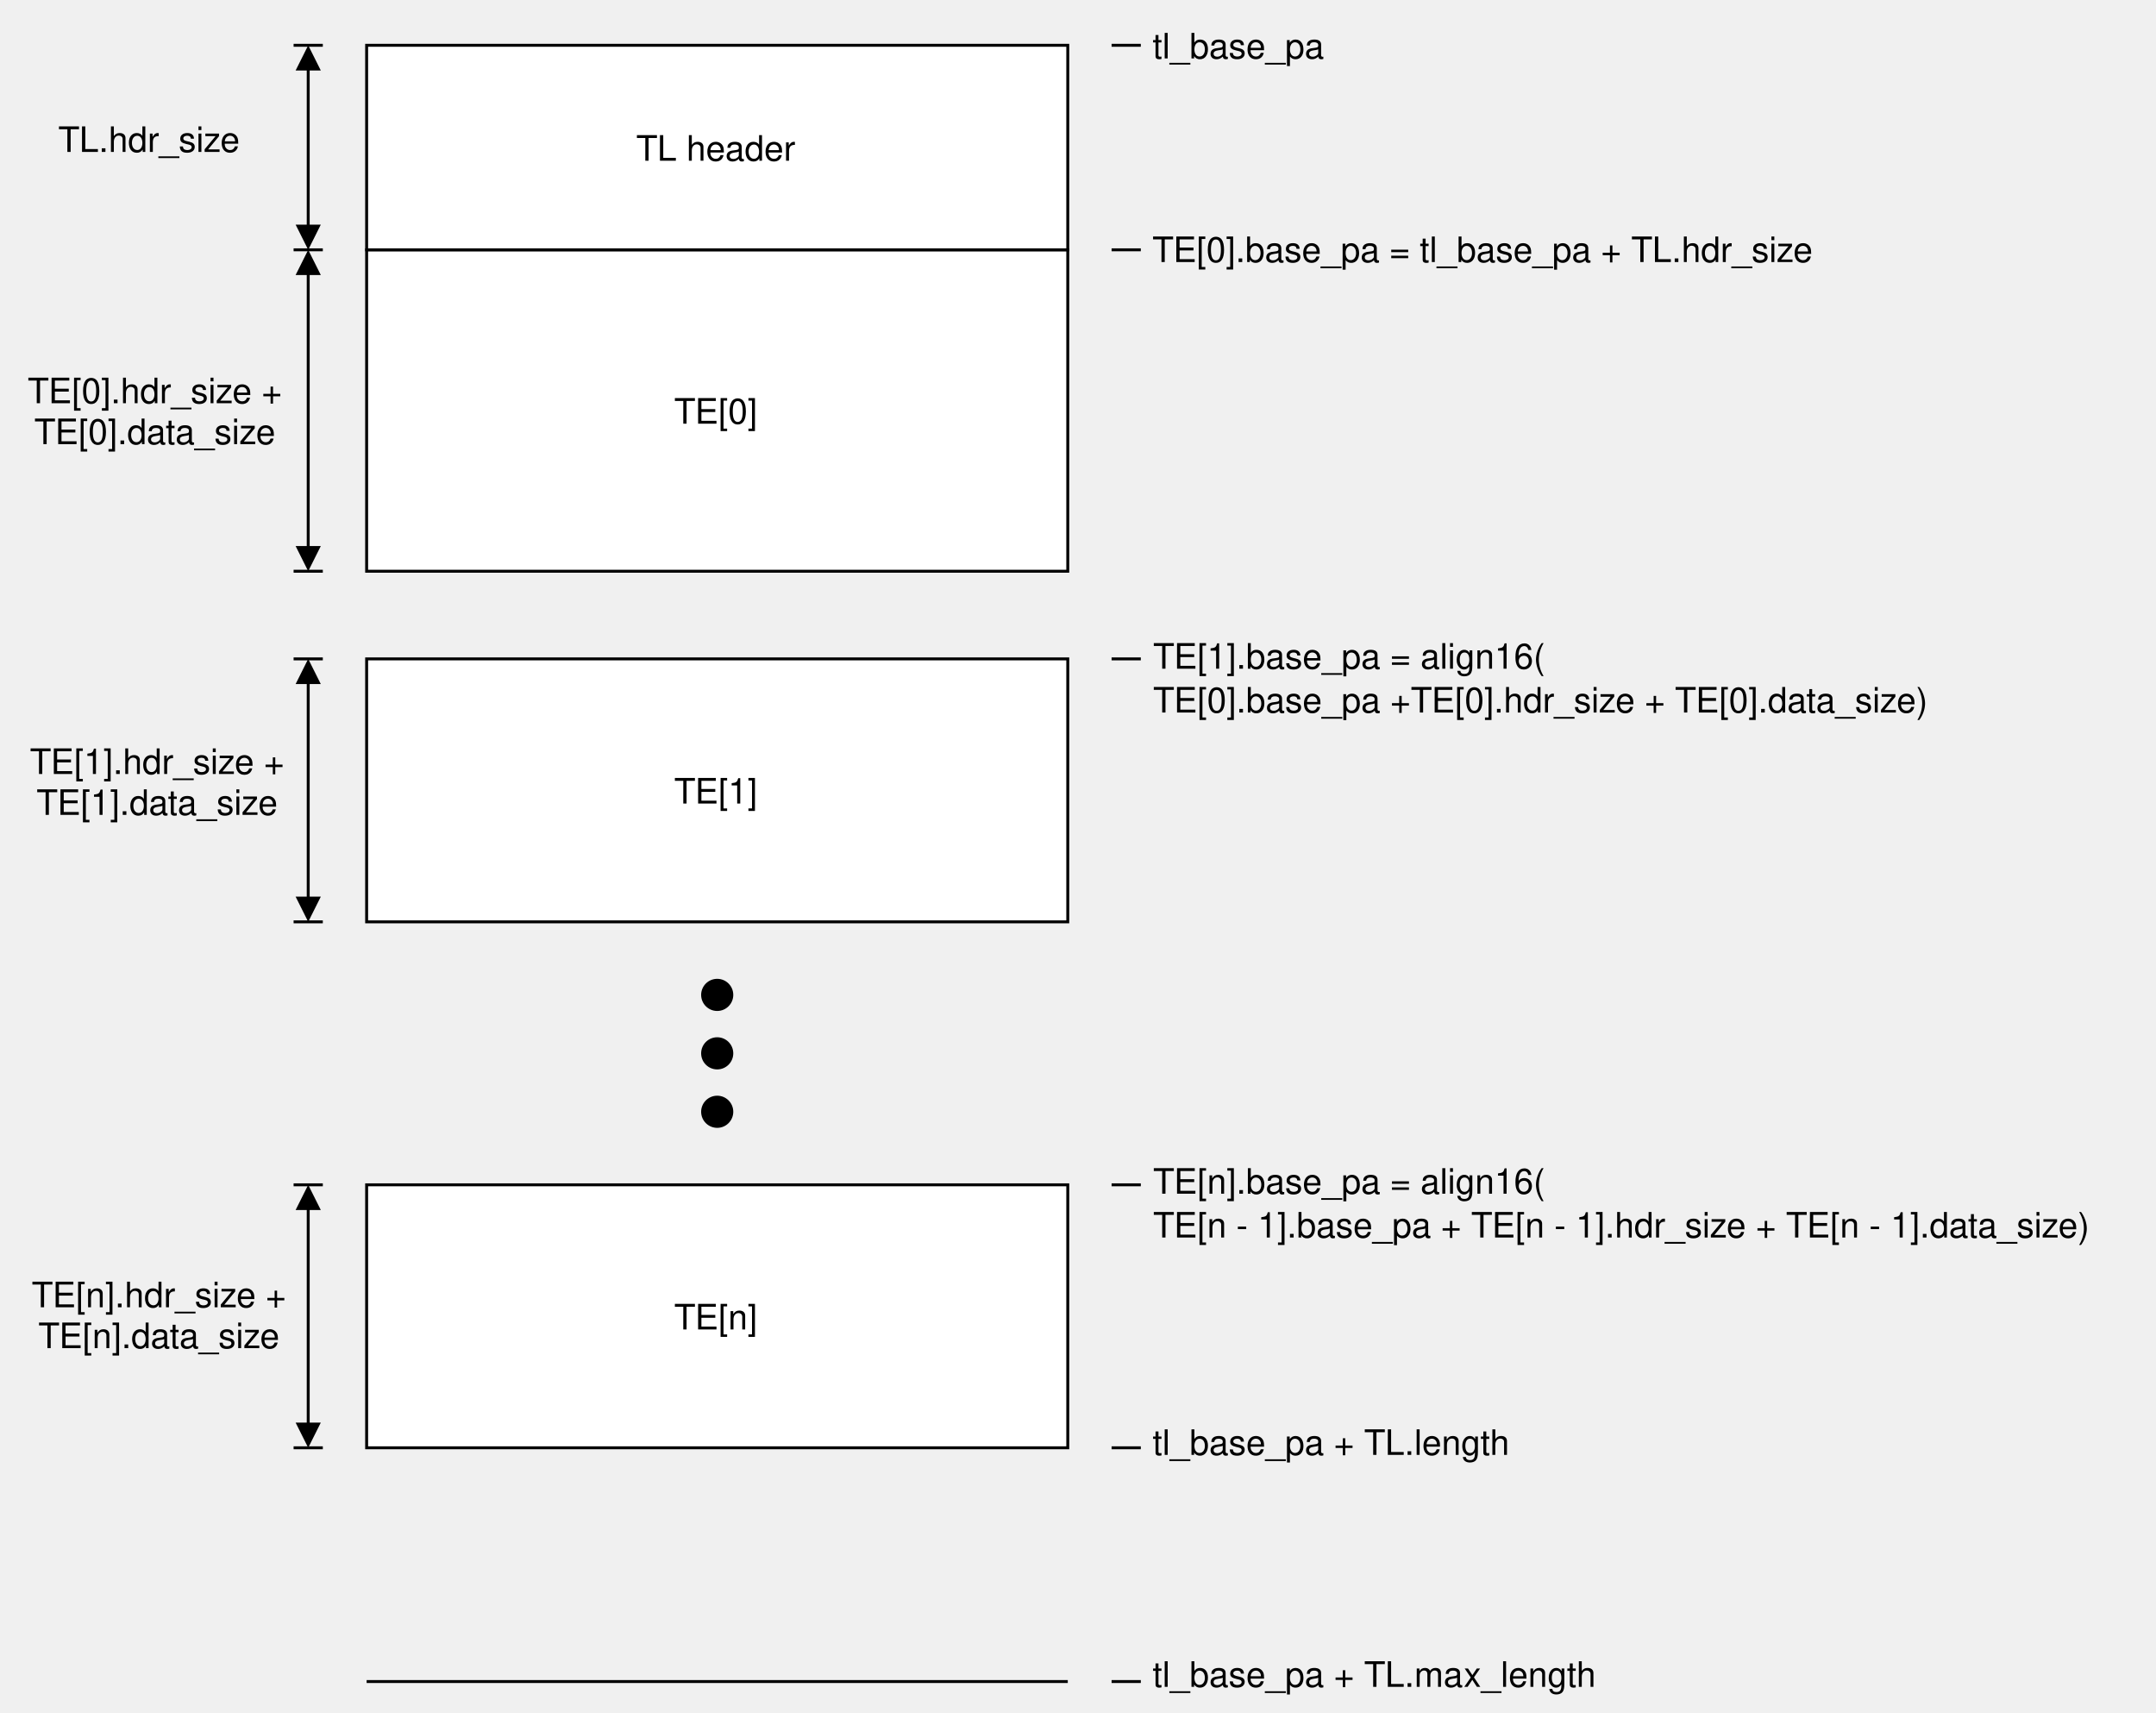
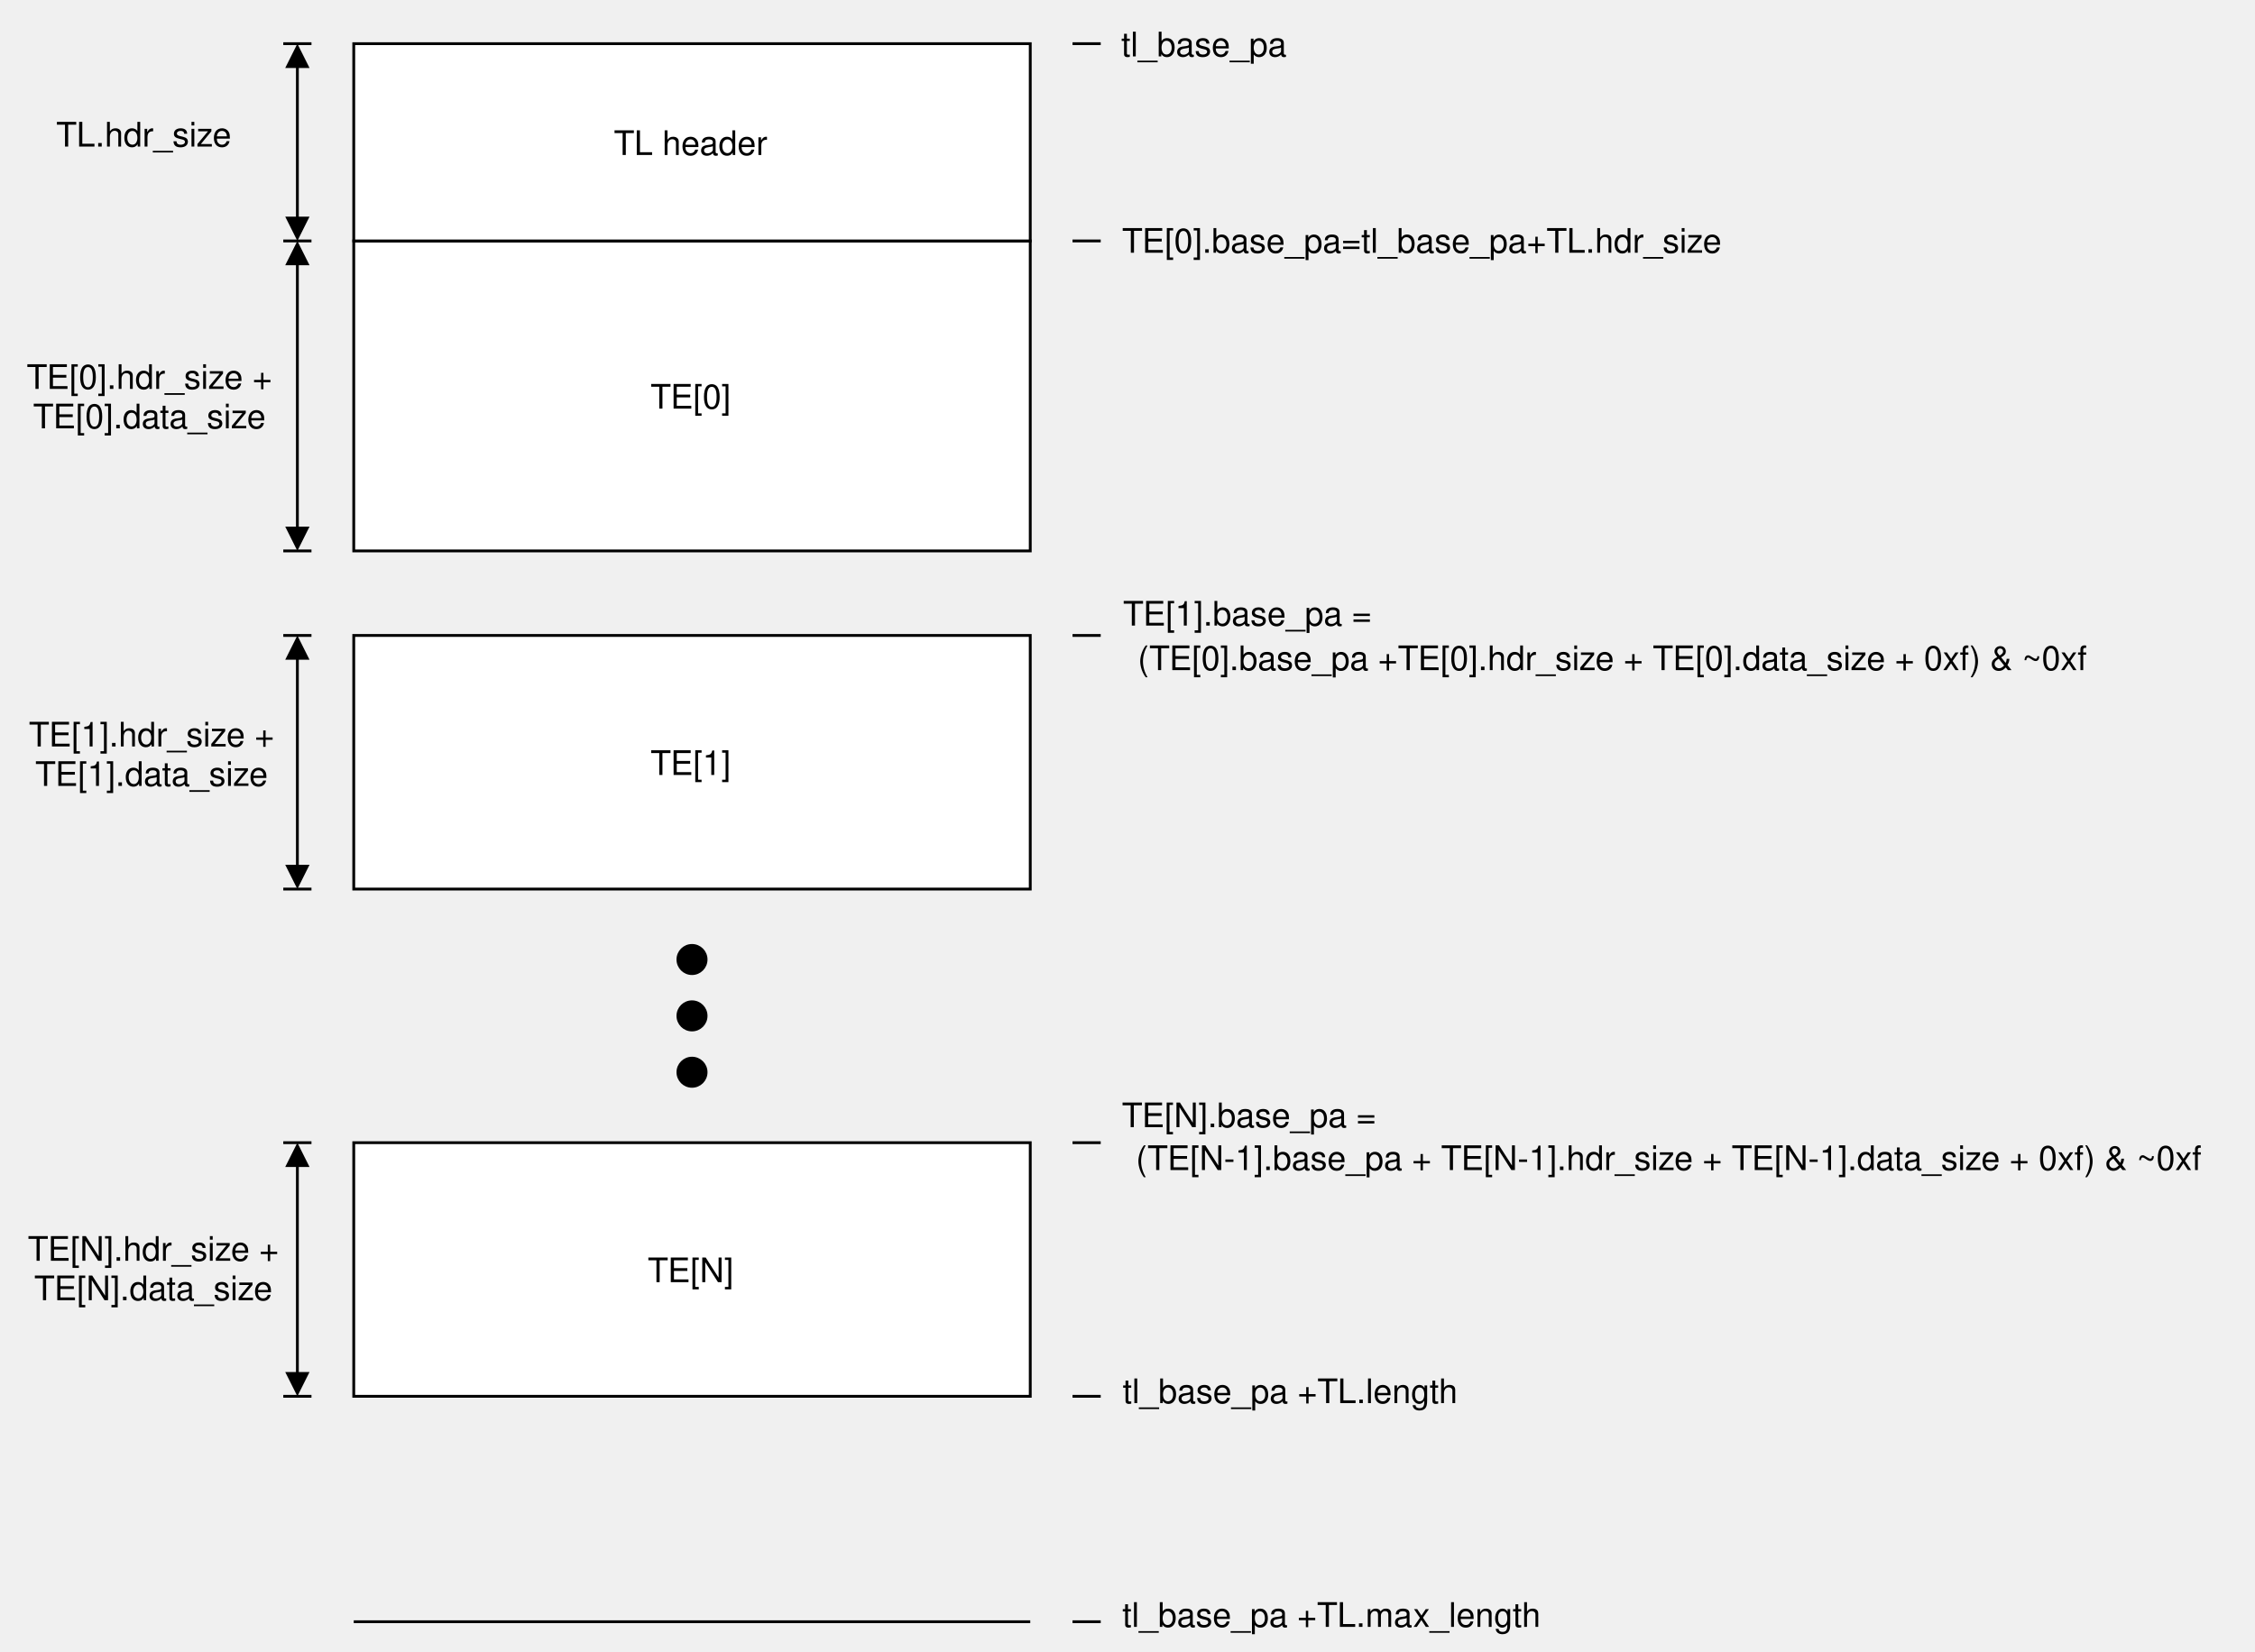
- <svg xmlns="http://www.w3.org/2000/svg" xmlns:html="http://www.w3.org/1999/xhtml" version="1.1" width="738" height="586" viewBox="-0.5 -0.5 738 586" content="&lt;mxfile host=&quot;app.diagrams.net&quot; modified=&quot;2022-05-13T11:58:01.065Z&quot; agent=&quot;5.0 (Windows NT 10.0; Win64; x64) AppleWebKit/537.36 (KHTML, like Gecko) Chrome/100.0.49.127 Safari/537.36&quot; etag=&quot;vAKcPx6nORVokoeOaqN5&quot; version=&quot;15.7.0&quot; type=&quot;device&quot;&gt;&lt;diagram id=&quot;Sy_Q6sHZZdUiH5K9RQcD&quot; name=&quot;Page-1&quot;&gt;7Vtbk6I6EP41Vp19mC1IAPVx1p0Zz87MlrUzezsvVpQMUgKxII46v/4ECQokKqLg1QdLOrHBr/vr7nRiDbbc6YOPRoNnYmKnBhRzWoNfawBAo87eQ8EsEjBJJLB824xE6lLwYn9gLlS4dGybOEhNpIQ41B6lhX3iebhPUzLk+2SSnvZGnPRdR8jCguCljxxR+ts26SCSNnRlKW9j2xrEd1YVPuKieDJXEQyQSSaRaD4H3tVgyyeERp/caQs7IXYxLpGi+xWjiwfzsUfzfOHv69jrDPtvvvVN/Tn59Z89/GncgEjLO3LG/Ae/3nXjB6azGAWfjD0Th4qUGvzyZjtOizjEnw/C+/mLyQPqkyFOjCjzFxsRn5Xf4x37FE8TIv7sD5i4mPozNoWPggYHdrZAOrqeLM0CNC4bpE3C3YG7grXQvUSLfeCAbQGeJoAnAIc98zb0QnbVc0h/yLBIYxlQ5NPslLnw3g6f5qvKrpmWxFUEc+yNajHgsZnyexH2BKy6BNVY5mMHUfs9zRYZ0vwOHWKzJ1la1UhbNXbihYqAjP0+5t9KevcGRYLVGaQWpoKiueEXP7u4Lxhb+YJHPCxxhZO1oq6vBz+/FTcoKtmKjRXhUHGwZzEgATMzVEOT2B6T9maU5aasnVlAo4I5ucWToZOLkGNbHrvsM+NiJv8SxkSbZaBbPuDapumI7rKHmKo2M6TRxZhqSNwGlhVR1Rw0shgMozkalPksCRFqbofHolpAvVipshYnWE+7JWyIOMnoVVrmUWGOcOM4rEjKOl0yrGxGcL2R8ufutJvdABE+tVL48mTu44PvYHDpJwnX7DjQA6KzUafbQwHujtAJJw9d09I46yLOoMrkAUQ3TQDdArVbdmf2y5VEGn99+hyn9tM1hA5ThtAVicdXawkxjb8+zW+OTAbOCawuNRFC6eKyXhqE9Rwx97q43GpxucOyRO4dFa1KgLgsWecLZ764zIJfdG1ZsREhEGPiXff7pmBIPMqboio4muAIc0bHZlnREW4XHc+cEXBflBAUlc0Jab8llFxGvwVI+giV9ltg88ojSVzbObVkFZXMI21VbrkQHmnGgXmkbbcVdGY80mHa/fWimzi6tkFR2TzK0+i6GDMWrSqyVqy4qNAkRUWy+bAIhUFYVzNlGyOiEOn2EcIyuUdvChFMlbUp9xHCfvT+NF7aA6dtuN6od//3sa33b1QBtXWuf+035GgT7FCXZ+pEvTQKSX1BLCcuKAxmq8IdjiRsULTCigxXNEtMG4UTgjLsLO4iRsuv9S2JY2hBAMlOdWktCCl2F13xZTlSuOLLcqTEik9qxe0KvmvWy5GsdvCFFW3G/fuC9e8HQu0/j0/kV7/5/FDv9Oq/r4xeW3IUznrl1S7wuTt8Cjqdx4ZLJo1ZT/8Yu5I6NrnbzneAoWjaSrsfkiNJgmvk3nhvVrjxLoW8gnIxw5JccB1m1Vx4kzG7bC7x7KPUimIxKCEO+hyfxzkL6gB4aO5UkHROhzuFk06WO1UnnbUnj2Lu9M6LO5p6aO5UcOb+dLhTePNKaNeWV3ZLrVhoK39A3XgtdS4GzbY4DKWoQcEGRSUbVOy/5zmG6aJp9xiOYu4WI7NHMSUb/NXGyAo2+I+XUtkYWZxS2gZFZS9qlXWc4gXGgk3/oBv103kVG6px6GJD3W6D7MyZpDb2xCRBUWEmscvln6mj6ct/pMO7/wE=&lt;/diagram&gt;&lt;/mxfile&gt;" id="svg150">
+ <svg xmlns="http://www.w3.org/2000/svg" xmlns:html="http://www.w3.org/1999/xhtml" version="1.1" width="800" height="586" viewBox="-0.5 -0.5 800 586" content="&lt;mxfile host=&quot;app.diagrams.net&quot; modified=&quot;2022-05-13T11:58:01.065Z&quot; agent=&quot;5.0 (Windows NT 10.0; Win64; x64) AppleWebKit/537.36 (KHTML, like Gecko) Chrome/100.0.49.127 Safari/537.36&quot; etag=&quot;vAKcPx6nORVokoeOaqN5&quot; version=&quot;15.7.0&quot; type=&quot;device&quot;&gt;&lt;diagram id=&quot;Sy_Q6sHZZdUiH5K9RQcD&quot; name=&quot;Page-1&quot;&gt;7Vtbk6I6EP41Vp19mC1IAPVx1p0Zz87MlrUzezsvVpQMUgKxII46v/4ECQokKqLg1QdLOrHBr/vr7nRiDbbc6YOPRoNnYmKnBhRzWoNfawBAo87eQ8EsEjBJJLB824xE6lLwYn9gLlS4dGybOEhNpIQ41B6lhX3iebhPUzLk+2SSnvZGnPRdR8jCguCljxxR+ts26SCSNnRlKW9j2xrEd1YVPuKieDJXEQyQSSaRaD4H3tVgyyeERp/caQs7IXYxLpGi+xWjiwfzsUfzfOHv69jrDPtvvvVN/Tn59Z89/GncgEjLO3LG/Ae/3nXjB6azGAWfjD0Th4qUGvzyZjtOizjEnw/C+/mLyQPqkyFOjCjzFxsRn5Xf4x37FE8TIv7sD5i4mPozNoWPggYHdrZAOrqeLM0CNC4bpE3C3YG7grXQvUSLfeCAbQGeJoAnAIc98zb0QnbVc0h/yLBIYxlQ5NPslLnw3g6f5qvKrpmWxFUEc+yNajHgsZnyexH2BKy6BNVY5mMHUfs9zRYZ0vwOHWKzJ1la1UhbNXbihYqAjP0+5t9KevcGRYLVGaQWpoKiueEXP7u4Lxhb+YJHPCxxhZO1oq6vBz+/FTcoKtmKjRXhUHGwZzEgATMzVEOT2B6T9maU5aasnVlAo4I5ucWToZOLkGNbHrvsM+NiJv8SxkSbZaBbPuDapumI7rKHmKo2M6TRxZhqSNwGlhVR1Rw0shgMozkalPksCRFqbofHolpAvVipshYnWE+7JWyIOMnoVVrmUWGOcOM4rEjKOl0yrGxGcL2R8ufutJvdABE+tVL48mTu44PvYHDpJwnX7DjQA6KzUafbQwHujtAJJw9d09I46yLOoMrkAUQ3TQDdArVbdmf2y5VEGn99+hyn9tM1hA5ThtAVicdXawkxjb8+zW+OTAbOCawuNRFC6eKyXhqE9Rwx97q43GpxucOyRO4dFa1KgLgsWecLZ764zIJfdG1ZsREhEGPiXff7pmBIPMqboio4muAIc0bHZlnREW4XHc+cEXBflBAUlc0Jab8llFxGvwVI+giV9ltg88ojSVzbObVkFZXMI21VbrkQHmnGgXmkbbcVdGY80mHa/fWimzi6tkFR2TzK0+i6GDMWrSqyVqy4qNAkRUWy+bAIhUFYVzNlGyOiEOn2EcIyuUdvChFMlbUp9xHCfvT+NF7aA6dtuN6od//3sa33b1QBtXWuf+035GgT7FCXZ+pEvTQKSX1BLCcuKAxmq8IdjiRsULTCigxXNEtMG4UTgjLsLO4iRsuv9S2JY2hBAMlOdWktCCl2F13xZTlSuOLLcqTEik9qxe0KvmvWy5GsdvCFFW3G/fuC9e8HQu0/j0/kV7/5/FDv9Oq/r4xeW3IUznrl1S7wuTt8Cjqdx4ZLJo1ZT/8Yu5I6NrnbzneAoWjaSrsfkiNJgmvk3nhvVrjxLoW8gnIxw5JccB1m1Vx4kzG7bC7x7KPUimIxKCEO+hyfxzkL6gB4aO5UkHROhzuFk06WO1UnnbUnj2Lu9M6LO5p6aO5UcOb+dLhTePNKaNeWV3ZLrVhoK39A3XgtdS4GzbY4DKWoQcEGRSUbVOy/5zmG6aJp9xiOYu4WI7NHMSUb/NXGyAo2+I+XUtkYWZxS2gZFZS9qlXWc4gXGgk3/oBv103kVG6px6GJD3W6D7MyZpDb2xCRBUWEmscvln6mj6ct/pMO7/wE=&lt;/diagram&gt;&lt;/mxfile&gt;" id="svg150">
  <defs id="defs2">
    <html:style type="text/css">div.MathJax_SVG_Display { position: static; }
span.MathJax_SVG { position: static !important; }</html:style>
    <html:style type="text/css">.MathJax_Hover_Frame {border-radius: .25em; -webkit-border-radius: .25em; -moz-border-radius: .25em; -khtml-border-radius: .25em; box-shadow: 0px 0px 15px #83A; -webkit-box-shadow: 0px 0px 15px #83A; -moz-box-shadow: 0px 0px 15px #83A; -khtml-box-shadow: 0px 0px 15px #83A; border: 1px solid #A6D ! important; display: inline-block; position: absolute}
.MathJax_Menu_Button .MathJax_Hover_Arrow {position: absolute; cursor: pointer; display: inline-block; border: 2px solid #AAA; border-radius: 4px; -webkit-border-radius: 4px; -moz-border-radius: 4px; -khtml-border-radius: 4px; font-family: 'Courier New',Courier; font-size: 9px; color: #F0F0F0}
.MathJax_Menu_Button .MathJax_Hover_Arrow span {display: block; background-color: #AAA; border: 1px solid; border-radius: 3px; line-height: 0; padding: 4px}
.MathJax_Hover_Arrow:hover {color: white!important; border: 2px solid #CCC!important}
.MathJax_Hover_Arrow:hover span {background-color: #CCC!important}
</html:style>
    <html:style type="text/css">#MathJax_About {position: fixed; left: 50%; width: auto; text-align: center; border: 3px outset; padding: 1em 2em; background-color: #DDDDDD; color: black; cursor: default; font-family: message-box; font-size: 120%; font-style: normal; text-indent: 0; text-transform: none; line-height: normal; letter-spacing: normal; word-spacing: normal; word-wrap: normal; white-space: nowrap; float: none; z-index: 201; border-radius: 15px; -webkit-border-radius: 15px; -moz-border-radius: 15px; -khtml-border-radius: 15px; box-shadow: 0px 10px 20px #808080; -webkit-box-shadow: 0px 10px 20px #808080; -moz-box-shadow: 0px 10px 20px #808080; -khtml-box-shadow: 0px 10px 20px #808080; filter: progid:DXImageTransform.Microsoft.dropshadow(OffX=2, OffY=2, Color='gray', Positive='true')}
#MathJax_About.MathJax_MousePost {outline: none}
.MathJax_Menu {position: absolute; background-color: white; color: black; width: auto; padding: 2px; border: 1px solid #CCCCCC; margin: 0; cursor: default; font: menu; text-align: left; text-indent: 0; text-transform: none; line-height: normal; letter-spacing: normal; word-spacing: normal; word-wrap: normal; white-space: nowrap; float: none; z-index: 201; box-shadow: 0px 10px 20px #808080; -webkit-box-shadow: 0px 10px 20px #808080; -moz-box-shadow: 0px 10px 20px #808080; -khtml-box-shadow: 0px 10px 20px #808080; filter: progid:DXImageTransform.Microsoft.dropshadow(OffX=2, OffY=2, Color='gray', Positive='true')}
.MathJax_MenuItem {padding: 2px 2em; background: transparent}
.MathJax_MenuArrow {position: absolute; right: .5em; padding-top: .25em; color: #666666; font-size: .75em}
.MathJax_MenuActive .MathJax_MenuArrow {color: white}
.MathJax_MenuArrow.RTL {left: .5em; right: auto}
.MathJax_MenuCheck {position: absolute; left: .7em}
.MathJax_MenuCheck.RTL {right: .7em; left: auto}
.MathJax_MenuRadioCheck {position: absolute; left: 1em}
.MathJax_MenuRadioCheck.RTL {right: 1em; left: auto}
.MathJax_MenuLabel {padding: 2px 2em 4px 1.33em; font-style: italic}
.MathJax_MenuRule {border-top: 1px solid #CCCCCC; margin: 4px 1px 0px}
.MathJax_MenuDisabled {color: GrayText}
.MathJax_MenuActive {background-color: Highlight; color: HighlightText}
.MathJax_MenuDisabled:focus, .MathJax_MenuLabel:focus {background-color: #E8E8E8}
.MathJax_ContextMenu:focus {outline: none}
.MathJax_ContextMenu .MathJax_MenuItem:focus {outline: none}
#MathJax_AboutClose {top: .2em; right: .2em}
.MathJax_Menu .MathJax_MenuClose {top: -10px; left: -10px}
.MathJax_MenuClose {position: absolute; cursor: pointer; display: inline-block; border: 2px solid #AAA; border-radius: 18px; -webkit-border-radius: 18px; -moz-border-radius: 18px; -khtml-border-radius: 18px; font-family: 'Courier New',Courier; font-size: 24px; color: #F0F0F0}
.MathJax_MenuClose span {display: block; background-color: #AAA; border: 1.5px solid; border-radius: 18px; -webkit-border-radius: 18px; -moz-border-radius: 18px; -khtml-border-radius: 18px; line-height: 0; padding: 8px 0 6px}
.MathJax_MenuClose:hover {color: white!important; border: 2px solid #CCC!important}
.MathJax_MenuClose:hover span {background-color: #CCC!important}
.MathJax_MenuClose:hover:focus {outline: none}
</html:style>
    <html:style type="text/css">.MathJax_Preview .MJXf-math {color: inherit!important}
</html:style>
    <html:style type="text/css">#MathJax_Zoom {position: absolute; background-color: #F0F0F0; overflow: auto; display: block; z-index: 301; padding: .5em; border: 1px solid black; margin: 0; font-weight: normal; font-style: normal; text-align: left; text-indent: 0; text-transform: none; line-height: normal; letter-spacing: normal; word-spacing: normal; word-wrap: normal; white-space: nowrap; float: none; -webkit-box-sizing: content-box; -moz-box-sizing: content-box; box-sizing: content-box; box-shadow: 5px 5px 15px #AAAAAA; -webkit-box-shadow: 5px 5px 15px #AAAAAA; -moz-box-shadow: 5px 5px 15px #AAAAAA; -khtml-box-shadow: 5px 5px 15px #AAAAAA; filter: progid:DXImageTransform.Microsoft.dropshadow(OffX=2, OffY=2, Color='gray', Positive='true')}
#MathJax_ZoomOverlay {position: absolute; left: 0; top: 0; z-index: 300; display: inline-block; width: 100%; height: 100%; border: 0; padding: 0; margin: 0; background-color: white; opacity: 0; filter: alpha(opacity=0)}
#MathJax_ZoomFrame {position: relative; display: inline-block; height: 0; width: 0}
#MathJax_ZoomEventTrap {position: absolute; left: 0; top: 0; z-index: 302; display: inline-block; border: 0; padding: 0; margin: 0; background-color: white; opacity: 0; filter: alpha(opacity=0)}
</html:style>
    <html:style type="text/css">.MathJax_Preview {color: #888; display: contents}
#MathJax_Message {position: fixed; left: 1em; bottom: 1.5em; background-color: #E6E6E6; border: 1px solid #959595; margin: 0px; padding: 2px 8px; z-index: 102; color: black; font-size: 80%; width: auto; white-space: nowrap}
#MathJax_MSIE_Frame {position: absolute; top: 0; left: 0; width: 0px; z-index: 101; border: 0px; margin: 0px; padding: 0px}
.MathJax_Error {color: #CC0000; font-style: italic}
</html:style>
    <html:style type="text/css">.MJXp-script {font-size: .8em}
.MJXp-right {-webkit-transform-origin: right; -moz-transform-origin: right; -ms-transform-origin: right; -o-transform-origin: right; transform-origin: right}
.MJXp-bold {font-weight: bold}
.MJXp-italic {font-style: italic}
.MJXp-scr {font-family: MathJax_Script,'Times New Roman',Times,STIXGeneral,serif}
.MJXp-frak {font-family: MathJax_Fraktur,'Times New Roman',Times,STIXGeneral,serif}
.MJXp-sf {font-family: MathJax_SansSerif,'Times New Roman',Times,STIXGeneral,serif}
.MJXp-cal {font-family: MathJax_Caligraphic,'Times New Roman',Times,STIXGeneral,serif}
.MJXp-mono {font-family: MathJax_Typewriter,'Times New Roman',Times,STIXGeneral,serif}
.MJXp-largeop {font-size: 150%}
.MJXp-largeop.MJXp-int {vertical-align: -.2em}
.MJXp-math {display: inline-block; line-height: 1.2; text-indent: 0; font-family: 'Times New Roman',Times,STIXGeneral,serif; white-space: nowrap; border-collapse: collapse}
.MJXp-display {display: block; text-align: center; margin: 1em 0}
.MJXp-math span {display: inline-block}
.MJXp-box {display: block!important; text-align: center}
.MJXp-box:after {content: " "}
.MJXp-rule {display: block!important; margin-top: .1em}
.MJXp-char {display: block!important}
.MJXp-mo {margin: 0 .15em}
.MJXp-mfrac {margin: 0 .125em; vertical-align: .25em}
.MJXp-denom {display: inline-table!important; width: 100%}
.MJXp-denom &gt; * {display: table-row!important}
.MJXp-surd {vertical-align: top}
.MJXp-surd &gt; * {display: block!important}
.MJXp-script-box &gt; *  {display: table!important; height: 50%}
.MJXp-script-box &gt; * &gt; * {display: table-cell!important; vertical-align: top}
.MJXp-script-box &gt; *:last-child &gt; * {vertical-align: bottom}
.MJXp-script-box &gt; * &gt; * &gt; * {display: block!important}
.MJXp-mphantom {visibility: hidden}
.MJXp-munderover, .MJXp-munder {display: inline-table!important}
.MJXp-over {display: inline-block!important; text-align: center}
.MJXp-over &gt; * {display: block!important}
.MJXp-munderover &gt; *, .MJXp-munder &gt; * {display: table-row!important}
.MJXp-mtable {vertical-align: .25em; margin: 0 .125em}
.MJXp-mtable &gt; * {display: inline-table!important; vertical-align: middle}
.MJXp-mtr {display: table-row!important}
.MJXp-mtd {display: table-cell!important; text-align: center; padding: .5em 0 0 .5em}
.MJXp-mtr &gt; .MJXp-mtd:first-child {padding-left: 0}
.MJXp-mtr:first-child &gt; .MJXp-mtd {padding-top: 0}
.MJXp-mlabeledtr {display: table-row!important}
.MJXp-mlabeledtr &gt; .MJXp-mtd:first-child {padding-left: 0}
.MJXp-mlabeledtr:first-child &gt; .MJXp-mtd {padding-top: 0}
.MJXp-merror {background-color: #FFFF88; color: #CC0000; border: 1px solid #CC0000; padding: 1px 3px; font-style: normal; font-size: 90%}
.MJXp-scale0 {-webkit-transform: scaleX(.0); -moz-transform: scaleX(.0); -ms-transform: scaleX(.0); -o-transform: scaleX(.0); transform: scaleX(.0)}
.MJXp-scale1 {-webkit-transform: scaleX(.1); -moz-transform: scaleX(.1); -ms-transform: scaleX(.1); -o-transform: scaleX(.1); transform: scaleX(.1)}
.MJXp-scale2 {-webkit-transform: scaleX(.2); -moz-transform: scaleX(.2); -ms-transform: scaleX(.2); -o-transform: scaleX(.2); transform: scaleX(.2)}
.MJXp-scale3 {-webkit-transform: scaleX(.3); -moz-transform: scaleX(.3); -ms-transform: scaleX(.3); -o-transform: scaleX(.3); transform: scaleX(.3)}
.MJXp-scale4 {-webkit-transform: scaleX(.4); -moz-transform: scaleX(.4); -ms-transform: scaleX(.4); -o-transform: scaleX(.4); transform: scaleX(.4)}
.MJXp-scale5 {-webkit-transform: scaleX(.5); -moz-transform: scaleX(.5); -ms-transform: scaleX(.5); -o-transform: scaleX(.5); transform: scaleX(.5)}
.MJXp-scale6 {-webkit-transform: scaleX(.6); -moz-transform: scaleX(.6); -ms-transform: scaleX(.6); -o-transform: scaleX(.6); transform: scaleX(.6)}
.MJXp-scale7 {-webkit-transform: scaleX(.7); -moz-transform: scaleX(.7); -ms-transform: scaleX(.7); -o-transform: scaleX(.7); transform: scaleX(.7)}
.MJXp-scale8 {-webkit-transform: scaleX(.8); -moz-transform: scaleX(.8); -ms-transform: scaleX(.8); -o-transform: scaleX(.8); transform: scaleX(.8)}
.MJXp-scale9 {-webkit-transform: scaleX(.9); -moz-transform: scaleX(.9); -ms-transform: scaleX(.9); -o-transform: scaleX(.9); transform: scaleX(.9)}
.MathJax_PHTML .noError {vertical-align: ; font-size: 90%; text-align: left; color: black; padding: 1px 3px; border: 1px solid}
</html:style>
    <html:style type="text/css">.MathJax_SVG_Display {text-align: center; margin: 1em 0em; position: relative; display: block!important; text-indent: 0; max-width: none; max-height: none; min-width: 0; min-height: 0; width: 100%}
.MathJax_SVG .MJX-monospace {font-family: monospace}
.MathJax_SVG .MJX-sans-serif {font-family: sans-serif}
#MathJax_SVG_Tooltip {background-color: InfoBackground; color: InfoText; border: 1px solid black; box-shadow: 2px 2px 5px #AAAAAA; -webkit-box-shadow: 2px 2px 5px #AAAAAA; -moz-box-shadow: 2px 2px 5px #AAAAAA; -khtml-box-shadow: 2px 2px 5px #AAAAAA; padding: 3px 4px; z-index: 401; position: absolute; left: 0; top: 0; width: auto; height: auto; display: none}
.MathJax_SVG {display: inline; font-style: normal; font-weight: normal; line-height: normal; font-size: 100%; font-size-adjust: none; text-indent: 0; text-align: left; text-transform: none; letter-spacing: normal; word-spacing: normal; word-wrap: normal; white-space: nowrap; float: none; direction: ltr; max-width: none; max-height: none; min-width: 0; min-height: 0; border: 0; padding: 0; margin: 0}
.MathJax_SVG * {transition: none; -webkit-transition: none; -moz-transition: none; -ms-transition: none; -o-transition: none}
.MathJax_SVG &gt; div {display: inline-block}
.mjx-svg-href {fill: blue; stroke: blue}
.MathJax_SVG_Processing {visibility: hidden; position: absolute; top: 0; left: 0; width: 0; height: 0; overflow: hidden; display: block!important}
.MathJax_SVG_Processed {display: none!important}
.MathJax_SVG_test {font-style: normal; font-weight: normal; font-size: 100%; font-size-adjust: none; text-indent: 0; text-transform: none; letter-spacing: normal; word-spacing: normal; overflow: hidden; height: 1px}
.MathJax_SVG_test.mjx-test-display {display: table!important}
.MathJax_SVG_test.mjx-test-inline {display: inline!important; margin-right: -1px}
.MathJax_SVG_test.mjx-test-default {display: block!important; clear: both}
.MathJax_SVG_ex_box {display: inline-block!important; position: absolute; overflow: hidden; min-height: 0; max-height: none; padding: 0; border: 0; margin: 0; width: 1px; height: 60ex}
.mjx-test-inline .MathJax_SVG_left_box {display: inline-block; width: 0; float: left}
.mjx-test-inline .MathJax_SVG_right_box {display: inline-block; width: 0; float: right}
.mjx-test-display .MathJax_SVG_right_box {display: table-cell!important; width: 10000em!important; min-width: 0; max-width: none; padding: 0; border: 0; margin: 0}
.MathJax_SVG .noError {vertical-align: ; font-size: 90%; text-align: left; color: black; padding: 1px 3px; border: 1px solid}
</html:style>
  </defs>
  <g id="g148">
    <rect x="125" y="85" width="240" height="110" pointer-events="all" id="rect4" style="fill:#ffffff;stroke:#000000" />
    <g fill="rgba(0, 0, 0, 1)" font-size="12px" id="g8" style="font-size:12px;font-family:Helvetica;text-anchor:middle">
      <text x="244.5" y="144.5" id="text6">TE[0]</text>
    </g>
    <path d="M 105,186.88 V 93.12" stroke-miterlimit="10" pointer-events="stroke" id="path10" style="fill:none;stroke:#000000;stroke-miterlimit:10" />
    <path d="m 105,193.88 -3.5,-7 h 7 z" stroke-miterlimit="10" pointer-events="all" id="path12" style="fill:#000000;stroke:#000000;stroke-miterlimit:10" />
    <path d="m 105,86.12 3.5,7 h -7 z" stroke-miterlimit="10" pointer-events="all" id="path14" style="fill:#000000;stroke:#000000;stroke-miterlimit:10" />
    <path d="m 100,85 h 10" stroke-miterlimit="10" pointer-events="stroke" id="path16" style="fill:none;stroke:#000000;stroke-miterlimit:10" />
    <rect x="35" y="125" width="60" height="30" pointer-events="all" id="rect18" style="fill:none;stroke:none" />
    <g fill="rgba(0, 0, 0, 1)" font-size="12px" id="g24" transform="translate(-6)" style="font-size:12px;font-family:Helvetica;text-anchor:middle">
      <text x="58.5" y="137.5" id="text20">TE[0].hdr_size +</text>
      <text x="58.5" y="151.5" id="text22">TE[0].data_size</text>
    </g>
    <circle cx="245" cy="340" stroke="rgba(0, 0, 0, 1)" transform="rotate(90,245,340)" pointer-events="none" id="ellipse26" r="5" style="fill:#000000" />
    <circle cx="245" cy="360" stroke="rgba(0, 0, 0, 1)" transform="rotate(90,245,360)" pointer-events="none" id="ellipse28" r="5" style="fill:#000000" />
    <circle cx="245" cy="380" stroke="rgba(0, 0, 0, 1)" transform="rotate(90,245,380)" pointer-events="none" id="ellipse30" r="5" style="fill:#000000" />
-     <g fill="rgba(0, 0, 0, 1)" pointer-events="none" font-size="12px" id="g34" transform="translate(-25.12094)" style="font-size:12px;font-family:Helvetica;text-anchor:middle">
+     <g fill="rgba(0, 0, 0, 1)" pointer-events="none" font-size="12px" id="g34" transform="translate(-21.88189)" style="font-size:12px;font-family:Helvetica;text-anchor:middle">
      <text x="448.5" y="19.5" id="text32">tl_base_pa</text>
    </g>
-     <g fill="rgba(0, 0, 0, 1)" pointer-events="none" font-size="12px" id="g40" transform="translate(-6.123528)" style="font-size:12px;font-family:Helvetica;text-anchor:middle">
-       <text x="461.225" y="497.432" id="text36">tl_base_pa + TL.length</text>
+     <g fill="rgba(0, 0, 0, 1)" pointer-events="none" font-size="12px" id="g40" transform="translate(-4.034958)" style="font-size:12px;font-family:Helvetica;text-anchor:middle">
+       <text x="461.225" y="497.432" id="text36">tl_base_pa +TL.length</text>
    </g>
    <rect x="125" y="15" width="240" height="70" pointer-events="none" id="rect42" style="fill:#ffffff;stroke:#000000" />
    <g fill="rgba(0, 0, 0, 1)" pointer-events="none" font-size="12px" id="g46" style="font-size:12px;font-family:Helvetica;text-anchor:middle">
      <text x="244.5" y="54.5" id="text44">TL header</text>
    </g>
    <path d="M 105,76.88 V 23.12" stroke-miterlimit="10" pointer-events="none" id="path48" style="fill:none;stroke:#000000;stroke-miterlimit:10" />
    <path d="m 105,83.88 -3.5,-7 h 7 z" stroke-miterlimit="10" pointer-events="none" id="path50" style="fill:#000000;stroke:#000000;stroke-miterlimit:10" />
    <path d="m 105,16.12 3.5,7 h -7 z" stroke-miterlimit="10" pointer-events="none" id="path52" style="fill:#000000;stroke:#000000;stroke-miterlimit:10" />
    <path d="m 100,15 h 10" stroke-miterlimit="10" pointer-events="none" id="path54" style="fill:none;stroke:#000000;stroke-miterlimit:10" />
    <rect x="125" y="405" width="240" height="90" pointer-events="none" id="rect56" style="fill:#ffffff;stroke:#000000" />
    <g fill="rgba(0, 0, 0, 1)" pointer-events="none" font-size="12px" id="g60" style="font-size:12px;font-family:Helvetica;text-anchor:middle">
-       <text x="244.5" y="454.5" id="text58">TE[n]</text>
+       <text x="244.5" y="454.5" id="text58">TE[N]</text>
    </g>
    <path d="m 100,315 h 10" stroke-miterlimit="10" pointer-events="none" id="path62" style="fill:none;stroke:#000000;stroke-miterlimit:10" />
    <path d="m 100,405 h 10" stroke-miterlimit="10" pointer-events="none" id="path70" style="fill:none;stroke:#000000;stroke-miterlimit:10" />
    <path d="m 380,495 h 10" stroke-miterlimit="10" pointer-events="none" id="path78" style="fill:none;stroke:#000000;stroke-miterlimit:10" />
    <path d="m 380,15 h 10" stroke-miterlimit="10" pointer-events="none" id="path80" style="fill:none;stroke:#000000;stroke-miterlimit:10" />
    <g fill="rgba(0, 0, 0, 1)" pointer-events="none" font-size="12px" id="g86" transform="translate(2)" style="font-size:12px;font-family:Helvetica;text-anchor:middle">
      <text x="48.5" y="51.5" id="text82">TL.hdr_size</text>
      <text x="54.5" y="65.5" id="text84" />
    </g>
    <path d="M 105,306.88 V 233.12" stroke-miterlimit="10" pointer-events="none" id="path88" style="fill:none;stroke:#000000;stroke-miterlimit:10" />
    <path d="m 105,313.88 -3.5,-7 h 7 z" stroke-miterlimit="10" pointer-events="none" id="path90" style="fill:#000000;stroke:#000000;stroke-miterlimit:10" />
    <path d="m 105,226.12 3.5,7 h -7 z" stroke-miterlimit="10" pointer-events="none" id="path92" style="fill:#000000;stroke:#000000;stroke-miterlimit:10" />
    <path d="m 100,195 h 10" stroke-miterlimit="10" pointer-events="none" id="path94" style="fill:none;stroke:#000000;stroke-miterlimit:10" />
    <rect x="125" y="225" width="240" height="90" pointer-events="none" id="rect96" style="fill:#ffffff;stroke:#000000" />
    <g fill="rgba(0, 0, 0, 1)" pointer-events="none" font-size="12px" id="g100" style="font-size:12px;font-family:Helvetica;text-anchor:middle">
      <text x="244.5" y="274.5" id="text98">TE[1]</text>
    </g>
    <path d="m 100,495 h 10" stroke-miterlimit="10" pointer-events="none" id="path102" style="fill:none;stroke:#000000;stroke-miterlimit:10" />
    <path d="M 105,486.88 V 413.12" stroke-miterlimit="10" pointer-events="none" id="path104" style="fill:none;stroke:#000000;stroke-miterlimit:10" />
    <path d="m 105,493.88 -3.5,-7 h 7 z" stroke-miterlimit="10" pointer-events="none" id="path106" style="fill:#000000;stroke:#000000;stroke-miterlimit:10" />
    <path d="m 105,406.12 3.5,7 h -7 z" stroke-miterlimit="10" pointer-events="none" id="path108" style="fill:#000000;stroke:#000000;stroke-miterlimit:10" />
    <path d="m 100,225 h 10" stroke-miterlimit="10" pointer-events="none" id="path110" style="fill:none;stroke:#000000;stroke-miterlimit:10" />
-     <g fill="rgba(0, 0, 0, 1)" pointer-events="none" font-size="12px" id="g114" transform="translate(58.46503,-0.3103814)" style="font-size:12px;font-family:Helvetica;text-anchor:middle">
-       <text x="448.5" y="89.5" id="text112">TE[0].base_pa = tl_base_pa + TL.hdr_size</text>
+     <g fill="rgba(0, 0, 0, 1)" pointer-events="none" font-size="12px" id="g114" transform="translate(55.40307,-0.3103814)" style="font-size:12px;font-family:Helvetica;text-anchor:middle">
+       <text x="448.5" y="89.5" id="text112">TE[0].base_pa=tl_base_pa+TL.hdr_size</text>
    </g>
    <path d="m 380,85 h 10" stroke-miterlimit="10" pointer-events="none" id="path116" style="fill:none;stroke:#000000;stroke-miterlimit:10" />
-     <text x="394.195" y="228.361" id="text118" style="font-size:12px;font-family:Helvetica;text-align:start;text-anchor:start">
-       <tspan id="tspan358" x="394.195" y="228.361">TE[1].base_pa = align16(</tspan>
-       <tspan id="tspan360" x="394.195" y="243.361">   TE[0].base_pa +TE[0].hdr_size + TE[0].data_size)</tspan>
-     </text>
+     <g fill="rgba(0, 0, 0, 1)" pointer-events="none" font-size="12px" id="g120" transform="translate(19.88189,-8)" style="font-size:12px;font-family:Helvetica;text-anchor:middle">
+       <text x="422.118" y="229.5" id="text118">TE[1].base_pa =</text>
+       <text style="font-size:12px;font-family:Helvetica;text-anchor:middle" x="551.61" y="245.302" id="text118-6">(TE[0].base_pa +TE[0].hdr_size + TE[0].data_size + 0xf) &amp; ~0xf</text>
+     </g>
    <path d="m 380,225 h 10" stroke-miterlimit="10" pointer-events="none" id="path122" style="fill:none;stroke:#000000;stroke-miterlimit:10" />
-     <g fill="rgba(0, 0, 0, 1)" pointer-events="none" font-size="12px" id="g126" transform="translate(-50.71811,-1.46008)" style="font-size:12px;font-family:Helvetica;text-anchor:middle">
-       <text x="444.913" y="409.5" id="text124" style="text-align:start;text-anchor:start">
-         <tspan id="tspan352" x="444.913" y="409.5">TE[n].base_pa = align16(</tspan>
-         <tspan x="444.913" y="424.5" id="tspan356">   TE[n - 1].base_pa + TE[n - 1].hdr_size + TE[n - 1].data_size)</tspan>
-       </text>
+     <g fill="rgba(0, 0, 0, 1)" pointer-events="none" font-size="12px" id="g126" transform="translate(-2.32786,-10)" style="font-size:12px;font-family:Helvetica;text-anchor:middle">
+       <text x="444.913" y="409.5" id="text124">TE[N].base_pa =</text>
    </g>
    <path d="m 380,405 h 10" stroke-miterlimit="10" pointer-events="none" id="path128" style="fill:none;stroke:#000000;stroke-miterlimit:10" />
    <path d="M 125,575 H 365" stroke-miterlimit="10" pointer-events="none" id="path130" style="fill:none;stroke:#000000;stroke-miterlimit:10" />
-     <g fill="rgba(0, 0, 0, 1)" pointer-events="none" font-size="12px" id="g136" transform="translate(-0.6389625)" style="font-size:12px;font-family:Helvetica;text-anchor:middle">
-       <text x="470.536" y="576.811" id="text132">tl_base_pa + TL.max_length</text>
+     <g fill="rgba(0, 0, 0, 1)" pointer-events="none" font-size="12px" id="g136" transform="translate(1.319121)" style="font-size:12px;font-family:Helvetica;text-anchor:middle">
+       <text x="470.536" y="576.811" id="text132">tl_base_pa +TL.max_length</text>
    </g>
    <path d="m 380,575 h 10" stroke-miterlimit="10" pointer-events="none" id="path138" style="fill:none;stroke:#000000;stroke-miterlimit:10" />
    <g transform="translate(-5.232781,126.8923)" style="font-size:12px;font-family:Helvetica;text-anchor:middle" fill="rgba(0, 0, 0, 1)" font-size="12px" id="g24-3">
      <text x="58.5" y="137.5" id="text20-6">TE[1].hdr_size +</text>
      <text x="58.5" y="151.5" id="text22-7">TE[1].data_size</text>
    </g>
    <g transform="translate(-4.612019,309.3965)" style="font-size:12px;font-family:Helvetica;text-anchor:middle" fill="rgba(0, 0, 0, 1)" font-size="12px" id="g24-3-5">
-       <text x="58.5" y="137.5" id="text20-6-3">TE[n].hdr_size +</text>
-       <text x="58.5" y="151.5" id="text22-7-5">TE[n].data_size</text>
+       <text x="58.5" y="137.5" id="text20-6-3">TE[N].hdr_size +</text>
+       <text x="58.5" y="151.5" id="text22-7-5">TE[N].data_size</text>
+     </g>
+     <g fill="rgba(0, 0, 0, 1)" pointer-events="none" font-size="12px" id="g126-9" transform="translate(-69.92764,5.202644)" style="font-size:12px;font-family:Helvetica;text-anchor:middle">
+       <text x="661.422" y="409.5" id="text124-1">(TE[N-1].base_pa + TE[N-1].hdr_size + TE[N-1].data_size + 0xf) &amp; ~0xf</text>
    </g>
  </g>
</svg>
